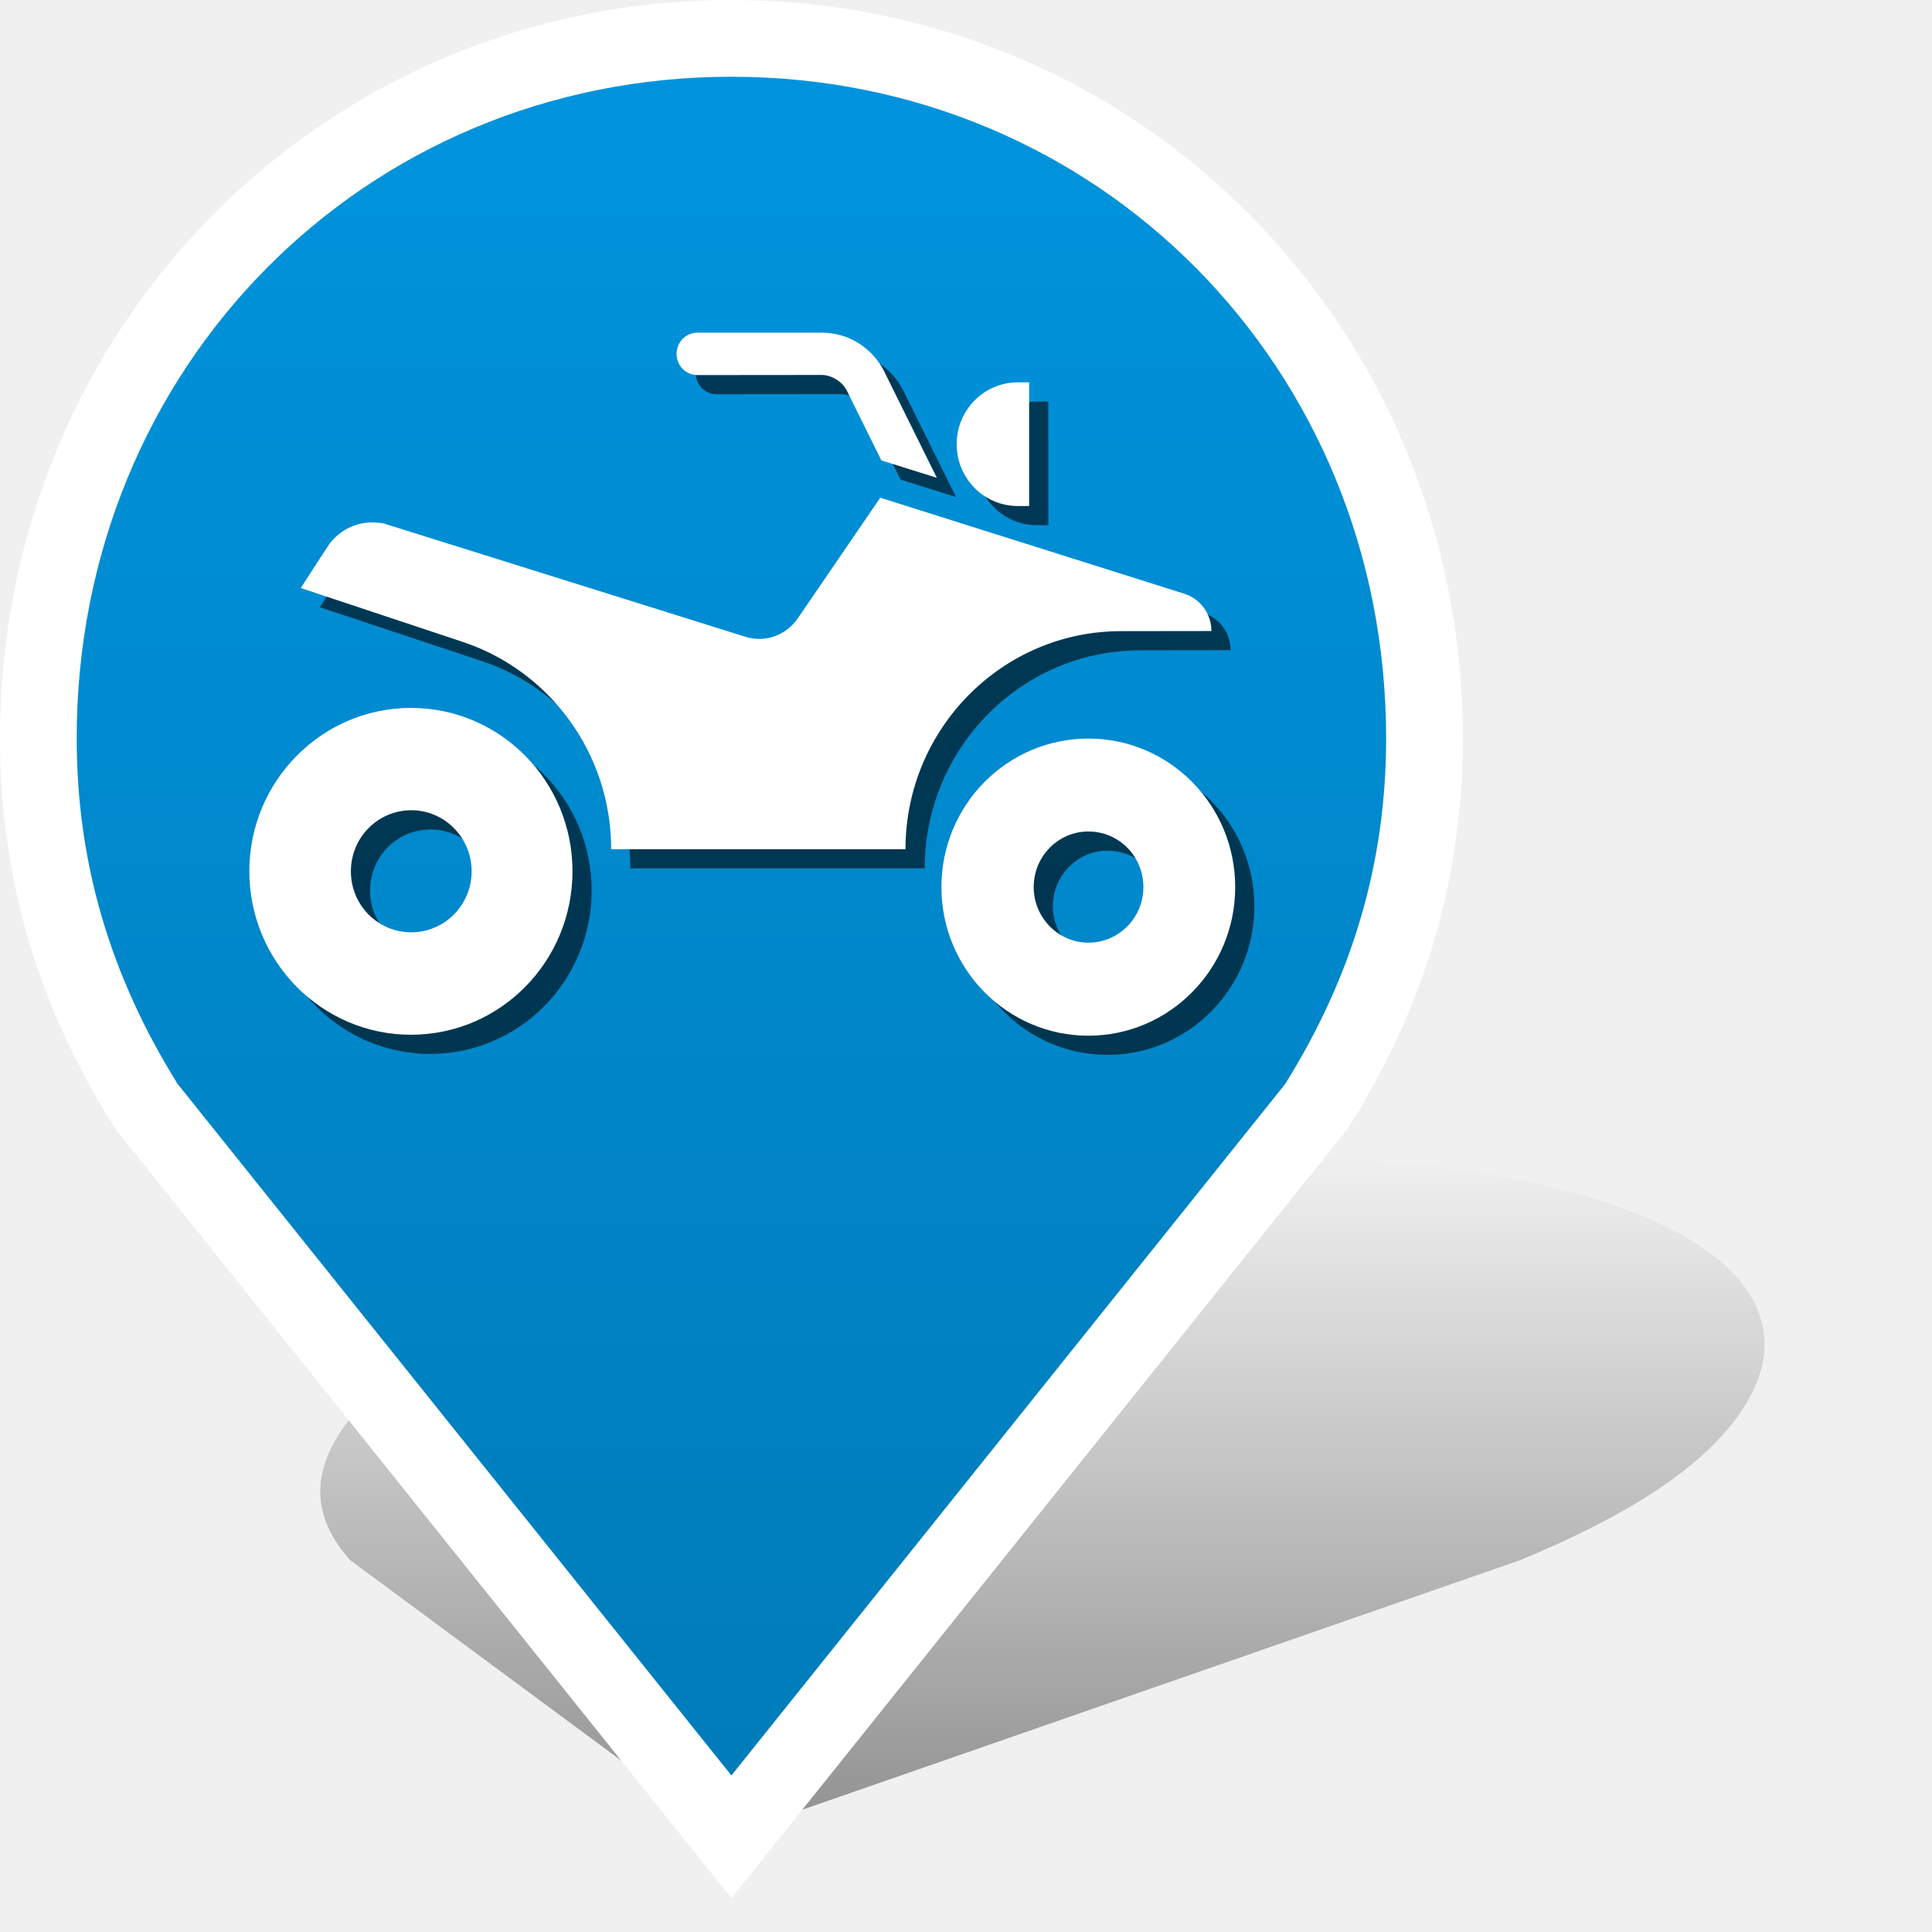
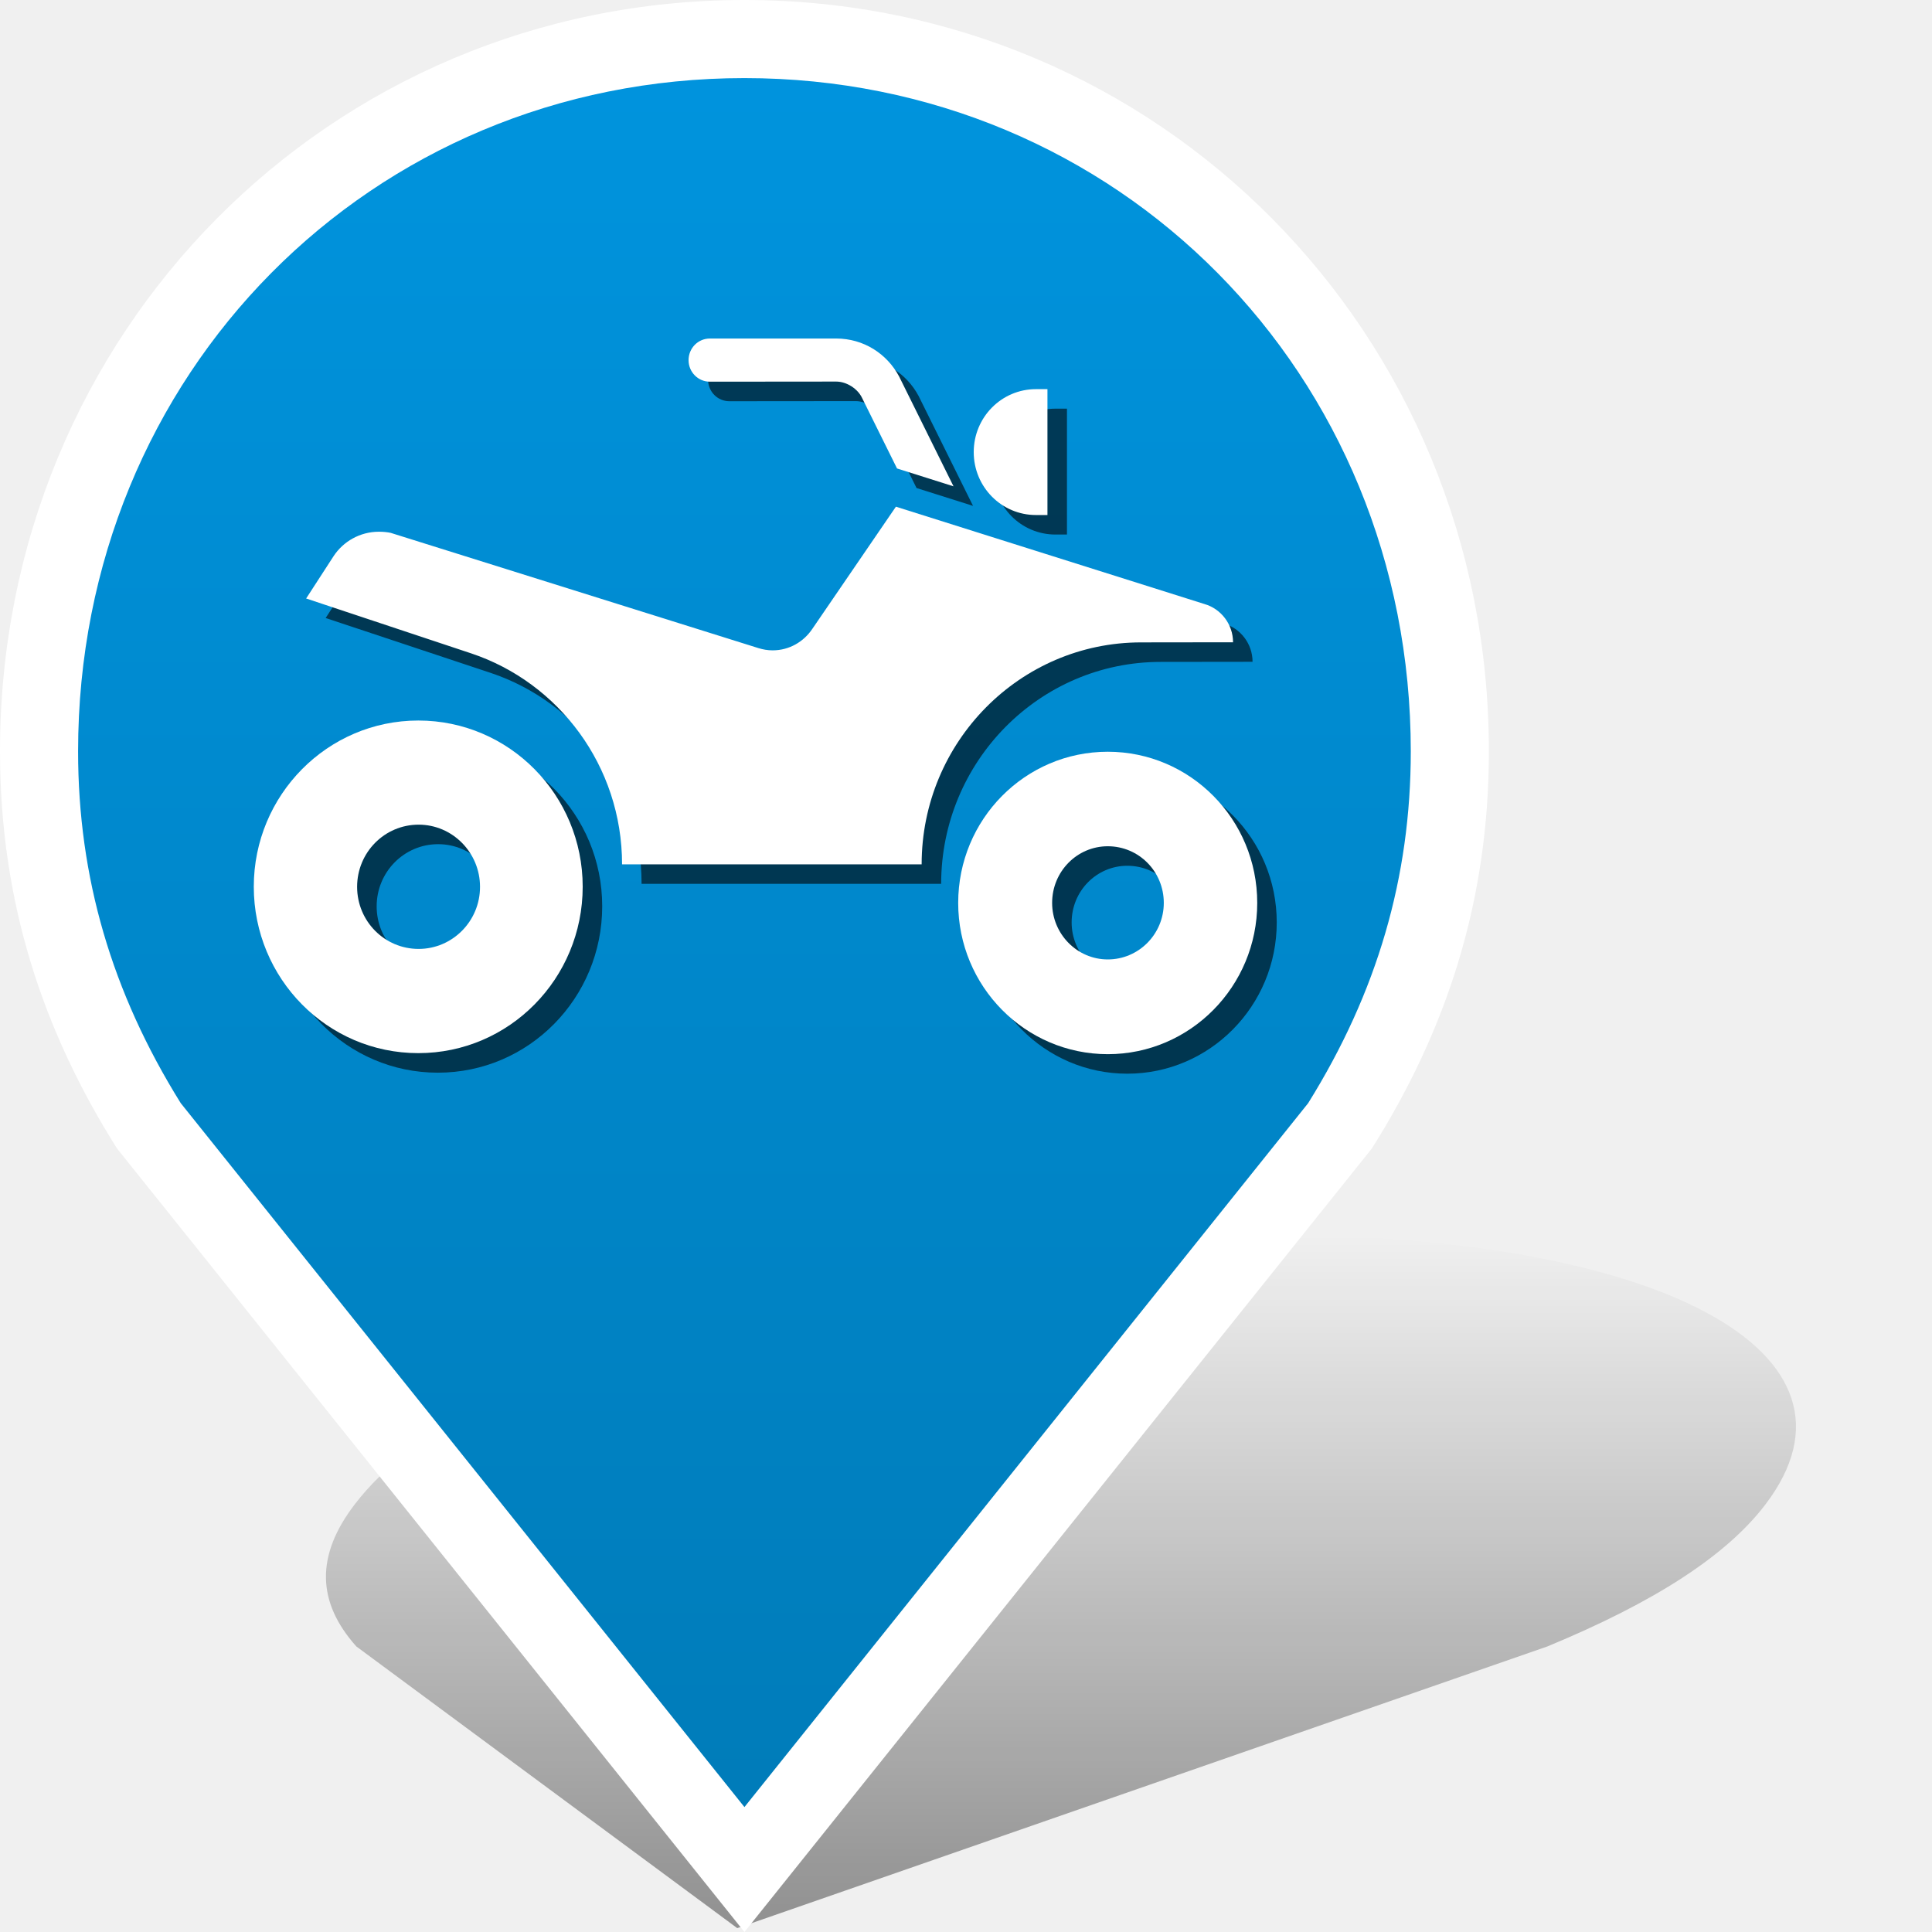
<svg xmlns="http://www.w3.org/2000/svg" version="1.1" id="Layer_1" x="0px" y="0px" viewBox="0 0 50 50" enable-background="new 0 0 50 50" xml:space="preserve">
  <g id="base">
    <g>
-       <linearGradient id="SVGID_1_" gradientUnits="userSpaceOnUse" x1="-2.235" y1="23.769" x2="-2.235" y2="14.953" gradientTransform="matrix(2 0 -1.523732 2 59.43299 0)">
+       <linearGradient id="SVGID_1_" gradientUnits="userSpaceOnUse" x1="-22.579" y1="6.237" x2="-22.579" y2="3.994" gradientTransform="matrix(8 0 -6.094928 8 237.732 0)">
        <stop offset="0" style="stop-color:#000000;stop-opacity:0.4" />
        <stop offset="1" style="stop-color:#000000;stop-opacity:0" />
      </linearGradient>
-       <path fill="url(#SVGID_1_)" d="M9.06,40.374c-1.014-1.136-1.028-2.316-0.044-3.607    c2.931-3.847,13.105-6.861,23.163-6.861c10.057,0,15.64,3.014,12.709,6.861    c-0.984,1.292-2.796,2.472-5.54,3.607l-20.601,7.163L9.06,40.374z" />
-       <linearGradient id="SVGID_2_" gradientUnits="userSpaceOnUse" x1="9.464" y1="23.769" x2="9.464" y2="0.496" gradientTransform="matrix(2 0 0 2 0 0)">
+       <path fill="url(#SVGID_1_)" d="M9.221,42.609c-1.032-1.156-1.047-2.357-0.045-3.671    c2.983-3.915,13.339-6.983,23.576-6.983c10.236,0,15.918,3.067,12.935,6.983    c-1.002,1.315-2.846,2.516-5.639,3.671L19.08,49.9L9.221,42.609z" />
+       <linearGradient id="SVGID_2_" gradientUnits="userSpaceOnUse" x1="2.408" y1="6.048" x2="2.408" y2="0.126" gradientTransform="matrix(8 0 0 8 0 0)">
        <stop offset="0" style="stop-color:#007BB8" />
        <stop offset="1" style="stop-color:#0094DE" />
      </linearGradient>
-       <path fill="url(#SVGID_2_)" d="M3.785,28.627C1.906,25.629,0.993,22.513,0.993,19.104    c0-10.156,7.879-18.111,17.936-18.111c10.057,0,17.936,7.956,17.936,18.111    c0,3.41-0.913,6.525-2.792,9.523L18.929,47.538L3.785,28.627z" />
-       <path fill="#FFFFFF" d="M18.929,1.986c9.501,0,16.944,7.52,16.944,17.119    c0,3.199-0.854,6.127-2.611,8.946l-14.333,17.898L4.596,28.051    c-1.756-2.819-2.611-5.747-2.611-8.946C1.986,9.505,9.428,1.986,18.929,1.986     M18.929,0C8.383,0,0,8.461,0,19.104c0,3.821,1.082,7.096,2.975,10.098    L18.929,49.126l15.954-19.923c1.893-3.002,2.975-6.277,2.975-10.098    C37.858,8.461,29.475,0,18.929,0L18.929,0z" />
+       <path fill="url(#SVGID_2_)" d="M3.853,29.137c-1.912-3.052-2.842-6.222-2.842-9.692    c0-10.337,8.019-18.434,18.256-18.434c10.236,0,18.255,8.097,18.255,18.434    c0,3.47-0.93,6.641-2.842,9.692L19.266,48.384L3.853,29.137z" />
+       <path fill="#FFFFFF" d="M19.266,2.021c9.67,0,17.245,7.653,17.245,17.424    c0,3.256-0.869,6.236-2.657,9.106L19.266,46.767L4.678,28.55    c-1.788-2.87-2.657-5.849-2.657-9.106C2.021,9.674,9.596,2.021,19.266,2.021     M19.266,0C8.532,0,0,8.611,0,19.444c0,3.889,1.101,7.222,3.028,10.278    l16.238,20.278L35.504,29.722c1.927-3.056,3.028-6.389,3.028-10.278    C38.532,8.611,30,0,19.266,0L19.266,0z" />
    </g>
  </g>
  <g>
-     <path opacity="0.6" enable-background="new    " d="M27.13,13.592V10.391h-0.292   c-0.877,0-1.583,0.717-1.583,1.601c0,0.886,0.707,1.6,1.583,1.6h0.292V13.592   z" />
-     <path opacity="0.6" enable-background="new    " d="M24.742,12.863l-1.384-2.795   c-0.308-0.575-0.902-0.962-1.598-0.962h-3.213c-0.302,0-0.541,0.246-0.541,0.551   c0,0.302,0.239,0.547,0.541,0.547l3.213-0.003c0.261,0,0.55,0.179,0.663,0.428   l0.883,1.783L24.742,12.863z" />
-     <path opacity="0.6" enable-background="new    " d="M31.124,15.856   c0.417,0.119,0.725,0.513,0.725,0.972l-2.339,0.003   c-3.079,0-5.579,2.531-5.579,5.643H16.313c0-2.502-1.611-4.621-3.835-5.363   l-4.199-1.396l0.697-1.075c0.245-0.374,0.672-0.623,1.154-0.623   c0.109,0,0.208,0.01,0.299,0.028l9.352,2.93   c0.115,0.035,0.233,0.057,0.361,0.057c0.423,0,0.79-0.217,1.011-0.548   l2.124-3.106L31.124,15.856z" />
-     <path opacity="0.6" enable-background="new    " d="M28.664,24.892c0.79,0,1.424-0.648,1.424-1.437   c0-0.799-0.634-1.44-1.424-1.44c-0.78,0-1.415,0.641-1.415,1.44   C27.249,24.244,27.883,24.892,28.664,24.892 M24.86,23.455   c0-2.128,1.704-3.845,3.803-3.845c2.096-0,3.8,1.716,3.8,3.845   c0,2.122-1.704,3.845-3.8,3.845C26.564,27.301,24.86,25.578,24.86,23.455" />
-     <path opacity="0.6" enable-background="new    " d="M11.141,24.625c0.859,0,1.561-0.704,1.561-1.578   c0-0.874-0.703-1.581-1.561-1.581c-0.868,0-1.564,0.707-1.564,1.581   C9.577,23.92,10.274,24.625,11.141,24.625 M6.949,23.043   c0-2.33,1.872-4.226,4.183-4.226c2.314,0,4.18,1.896,4.18,4.226   c0,2.336-1.866,4.232-4.18,4.232C8.821,27.275,6.949,25.38,6.949,23.043" />
-     <path fill="#FFFFFF" d="M26.634,13.096V9.895h-0.292c-0.877,0-1.583,0.717-1.583,1.601   c0,0.886,0.707,1.6,1.583,1.6h0.292V13.096z" />
-     <path fill="#FFFFFF" d="M24.246,12.366l-1.384-2.795   c-0.308-0.575-0.902-0.962-1.598-0.962h-3.213c-0.302,0-0.541,0.246-0.541,0.551   c0,0.302,0.239,0.547,0.541,0.547l3.213-0.003c0.261,0,0.55,0.179,0.663,0.428   l0.883,1.783L24.246,12.366z" />
-     <path fill="#FFFFFF" d="M30.627,15.359c0.417,0.119,0.725,0.513,0.725,0.972l-2.339,0.003   c-3.079,0-5.579,2.531-5.579,5.643h-7.617c0-2.502-1.611-4.621-3.835-5.363   l-4.199-1.396l0.697-1.075c0.245-0.374,0.672-0.623,1.154-0.623   c0.109,0,0.208,0.01,0.299,0.028l9.352,2.93   c0.115,0.035,0.233,0.057,0.361,0.057c0.423,0,0.79-0.217,1.011-0.548   l2.124-3.106L30.627,15.359z" />
-     <path fill="#FFFFFF" d="M28.167,24.396c0.79,0,1.424-0.648,1.424-1.437   c0-0.799-0.634-1.44-1.424-1.44c-0.78,0-1.415,0.641-1.415,1.44   C26.752,23.748,27.387,24.396,28.167,24.396 M24.364,22.959   c0-2.128,1.704-3.845,3.803-3.845c2.096-0,3.8,1.716,3.8,3.845   c0,2.122-1.704,3.845-3.8,3.845C26.068,26.804,24.364,25.081,24.364,22.959" />
-     <path fill="#FFFFFF" d="M10.645,24.128c0.859,0,1.561-0.704,1.561-1.578   c0-0.874-0.703-1.581-1.561-1.581c-0.868,0-1.564,0.707-1.564,1.581   C9.081,23.424,9.777,24.128,10.645,24.128 M6.453,22.547   c0-2.33,1.872-4.226,4.183-4.226c2.314,0,4.18,1.896,4.18,4.226   c0,2.336-1.866,4.232-4.18,4.232C8.325,26.779,6.453,24.883,6.453,22.547" />
+     <path opacity="0.6" enable-background="new    " d="M27.613,13.834v-3.258h-0.297   c-0.893,0-1.611,0.73-1.611,1.629c0,0.902,0.719,1.629,1.611,1.629h0.297V13.834z" />
+     <path opacity="0.6" enable-background="new    " d="M25.182,13.092l-1.409-2.845   c-0.313-0.586-0.918-0.98-1.627-0.98h-3.27c-0.307,0-0.551,0.25-0.551,0.56   c0,0.307,0.244,0.557,0.551,0.557l3.27-0.003c0.266,0,0.56,0.182,0.675,0.435   l0.899,1.814L25.182,13.092z" />
+     <path opacity="0.6" enable-background="new    " d="M31.678,16.138   c0.425,0.122,0.738,0.522,0.738,0.989l-2.38,0.003   c-3.134,0-5.679,2.576-5.679,5.744h-7.753c0-2.547-1.64-4.703-3.903-5.459   l-4.273-1.421l0.709-1.094c0.25-0.381,0.684-0.634,1.174-0.634   c0.111,0,0.212,0.01,0.304,0.029l9.518,2.983   c0.117,0.036,0.238,0.058,0.367,0.058c0.43,0,0.804-0.221,1.029-0.557   l2.162-3.161L31.678,16.138z" />
+     <path opacity="0.6" enable-background="new    " d="M29.174,25.335c0.804,0,1.45-0.659,1.45-1.463   c0-0.813-0.646-1.466-1.45-1.466c-0.794,0-1.44,0.653-1.44,1.466   C27.734,24.676,28.379,25.335,29.174,25.335 M25.303,23.873   c0-2.166,1.734-3.913,3.871-3.913c2.134-0,3.868,1.747,3.868,3.913   c0,2.16-1.734,3.914-3.868,3.914C27.037,27.787,25.303,26.033,25.303,23.873" />
+     <path opacity="0.6" enable-background="new    " d="M11.34,25.063c0.874,0,1.589-0.717,1.589-1.606   c0-0.89-0.715-1.61-1.589-1.61c-0.883,0-1.592,0.72-1.592,1.61   C9.748,24.346,10.457,25.063,11.34,25.063 M7.073,23.454   c0-2.371,1.905-4.301,4.258-4.301c2.355,0,4.254,1.93,4.254,4.301   c0,2.377-1.899,4.307-4.254,4.307C8.978,27.761,7.073,25.831,7.073,23.454" />
+     <path fill="#FFFFFF" d="M27.108,13.329v-3.258h-0.297c-0.893,0-1.611,0.73-1.611,1.629   c0,0.902,0.719,1.629,1.611,1.629h0.297V13.329z" />
+     <path fill="#FFFFFF" d="M24.677,12.586l-1.409-2.845c-0.313-0.586-0.918-0.98-1.627-0.98   h-3.27c-0.307,0-0.551,0.25-0.551,0.56c0,0.307,0.244,0.557,0.551,0.557   l3.27-0.003c0.266,0,0.56,0.182,0.675,0.435l0.899,1.814L24.677,12.586z" />
+     <path fill="#FFFFFF" d="M31.173,15.633c0.425,0.122,0.738,0.522,0.738,0.989l-2.38,0.003   c-3.134,0-5.679,2.576-5.679,5.744h-7.753c0-2.547-1.64-4.703-3.903-5.459   l-4.273-1.421l0.709-1.094c0.25-0.381,0.684-0.634,1.174-0.634   c0.111,0,0.212,0.01,0.304,0.029l9.518,2.983   c0.117,0.036,0.238,0.058,0.367,0.058c0.43,0,0.804-0.221,1.029-0.557   l2.162-3.161L31.173,15.633z" />
+     <path fill="#FFFFFF" d="M28.669,24.83c0.804,0,1.45-0.659,1.45-1.463   c0-0.813-0.646-1.466-1.45-1.466c-0.794,0-1.44,0.653-1.44,1.466   C27.229,24.171,27.874,24.83,28.669,24.83 M24.798,23.368   c0-2.166,1.734-3.913,3.871-3.913c2.134-0,3.868,1.747,3.868,3.913   c0,2.16-1.734,3.914-3.868,3.914C26.532,27.281,24.798,25.528,24.798,23.368" />
+     <path fill="#FFFFFF" d="M10.834,24.558c0.874,0,1.589-0.717,1.589-1.606   c0-0.89-0.715-1.61-1.589-1.61c-0.883,0-1.592,0.72-1.592,1.61   C9.243,23.841,9.952,24.558,10.834,24.558 M6.568,22.948   c0-2.371,1.905-4.301,4.258-4.301c2.355,0,4.254,1.93,4.254,4.301   c0,2.377-1.899,4.307-4.254,4.307C8.473,27.256,6.568,25.326,6.568,22.948" />
  </g>
</svg>
